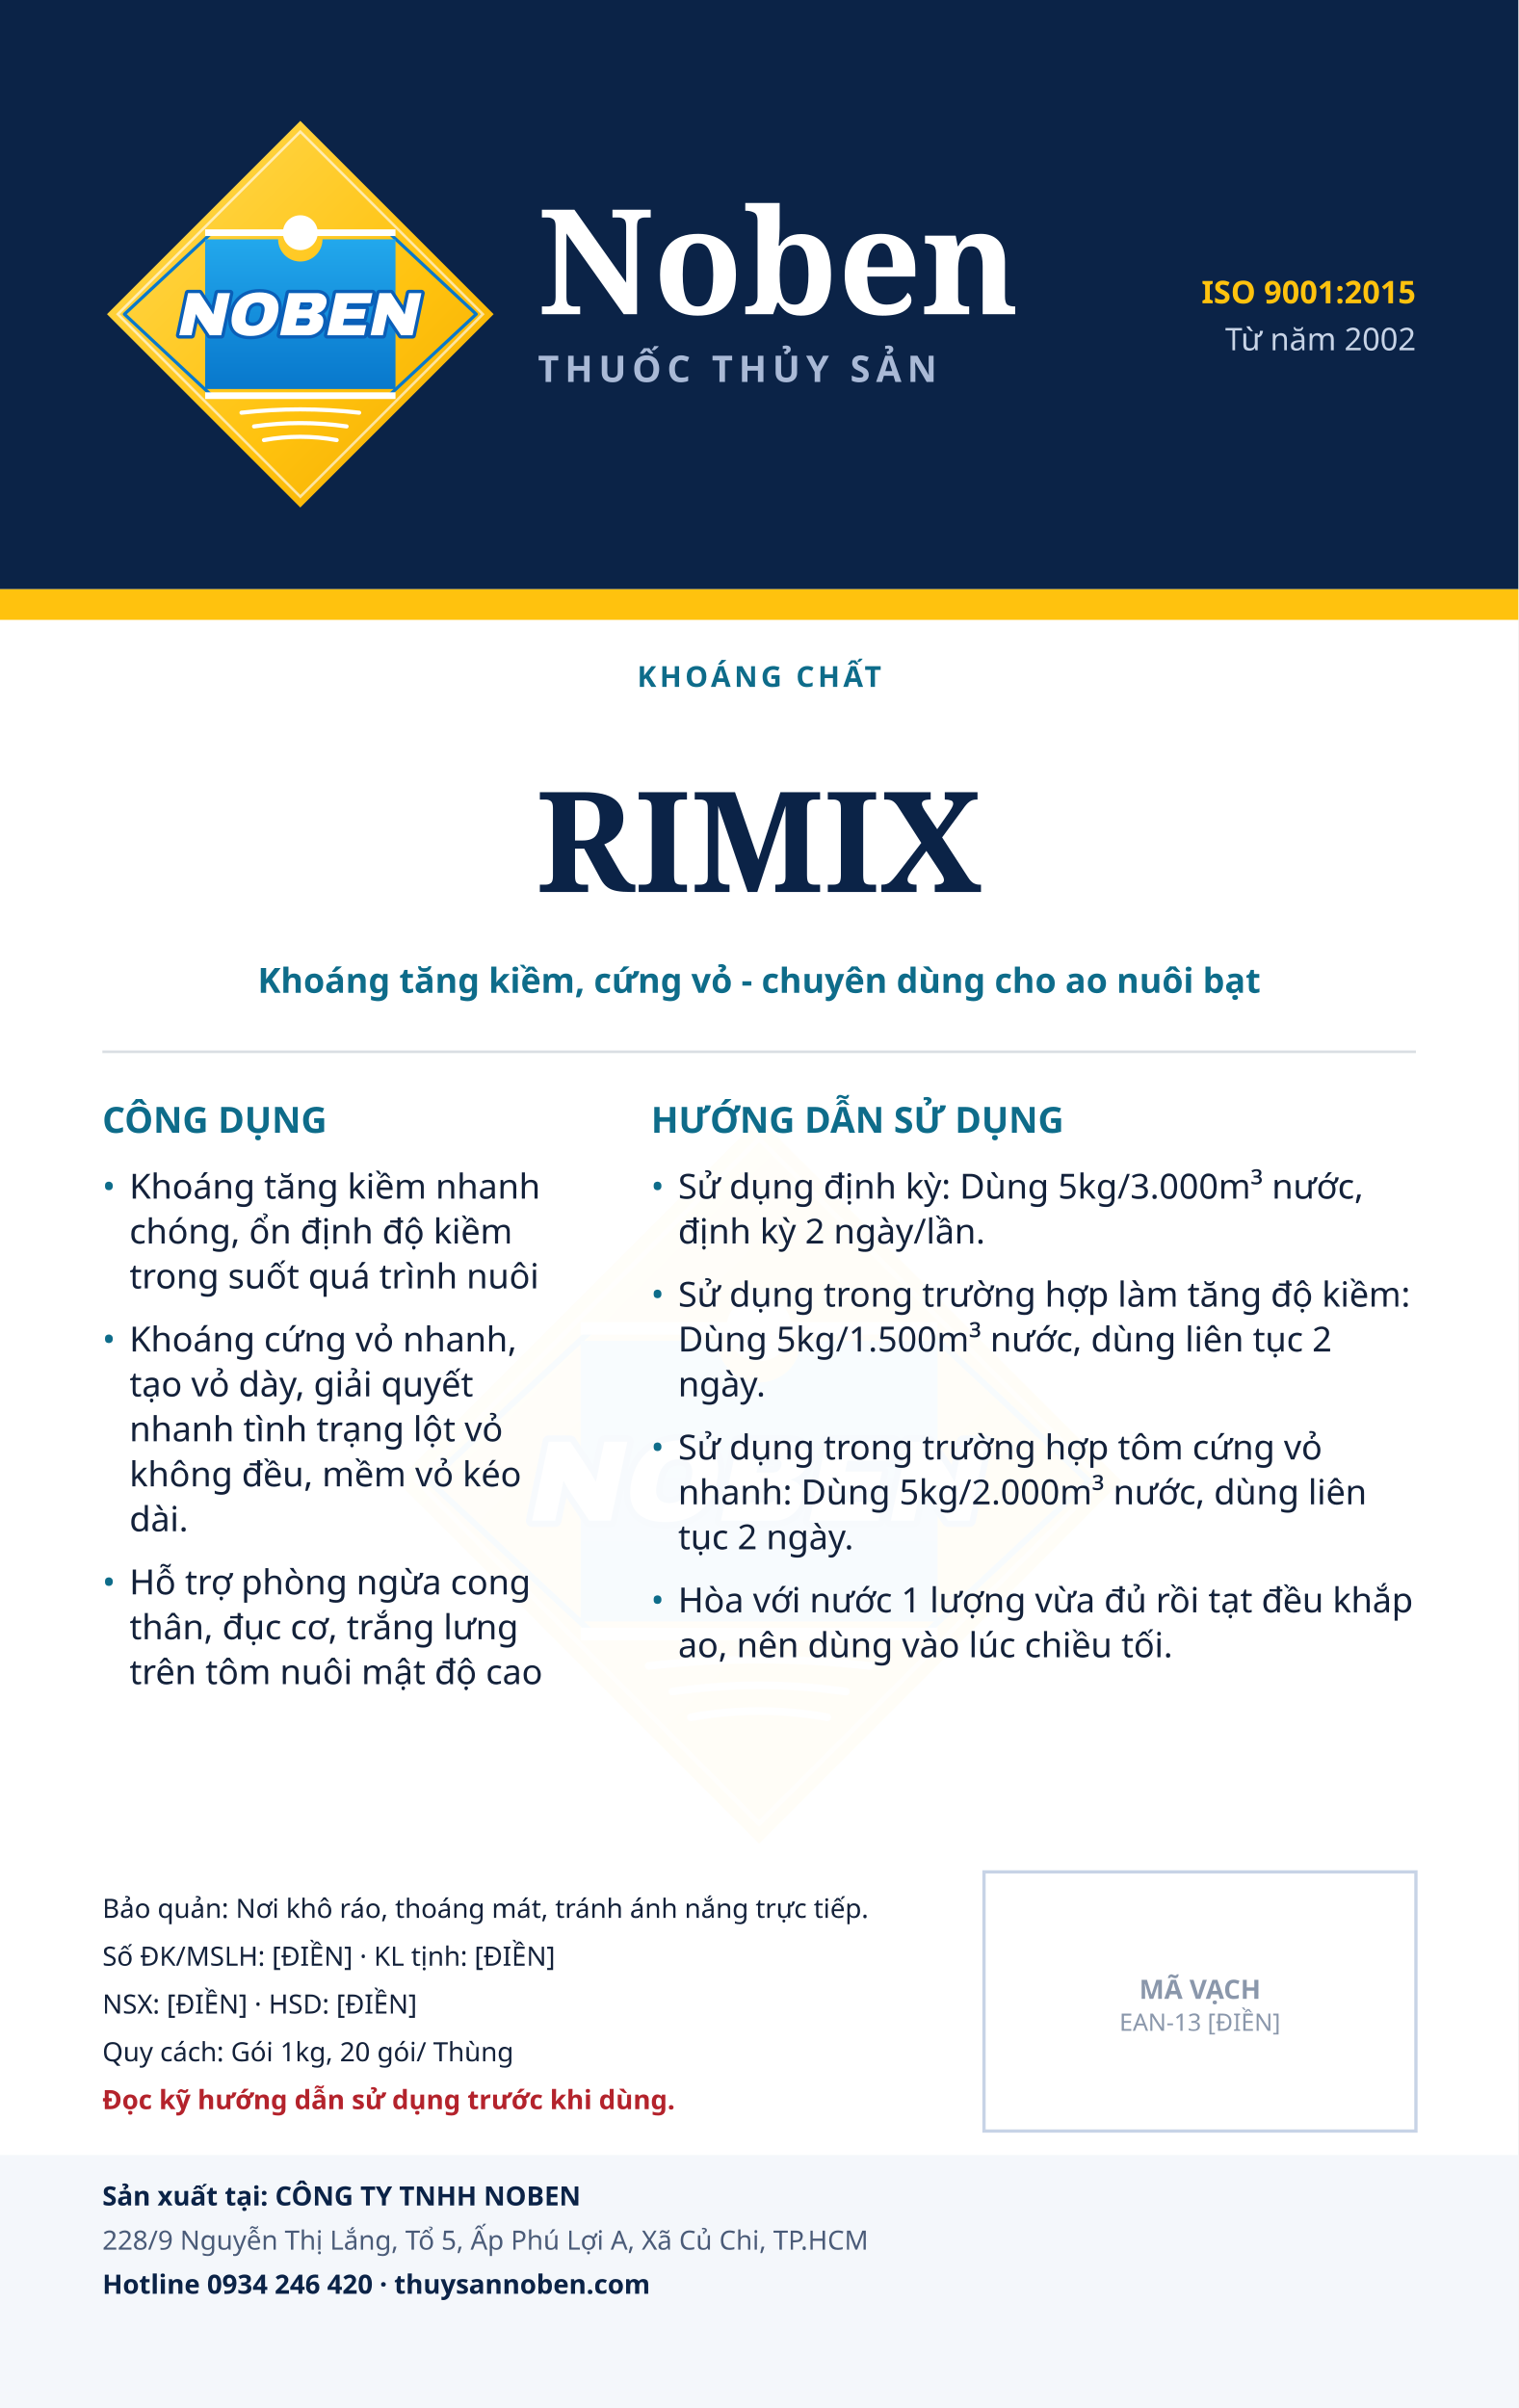
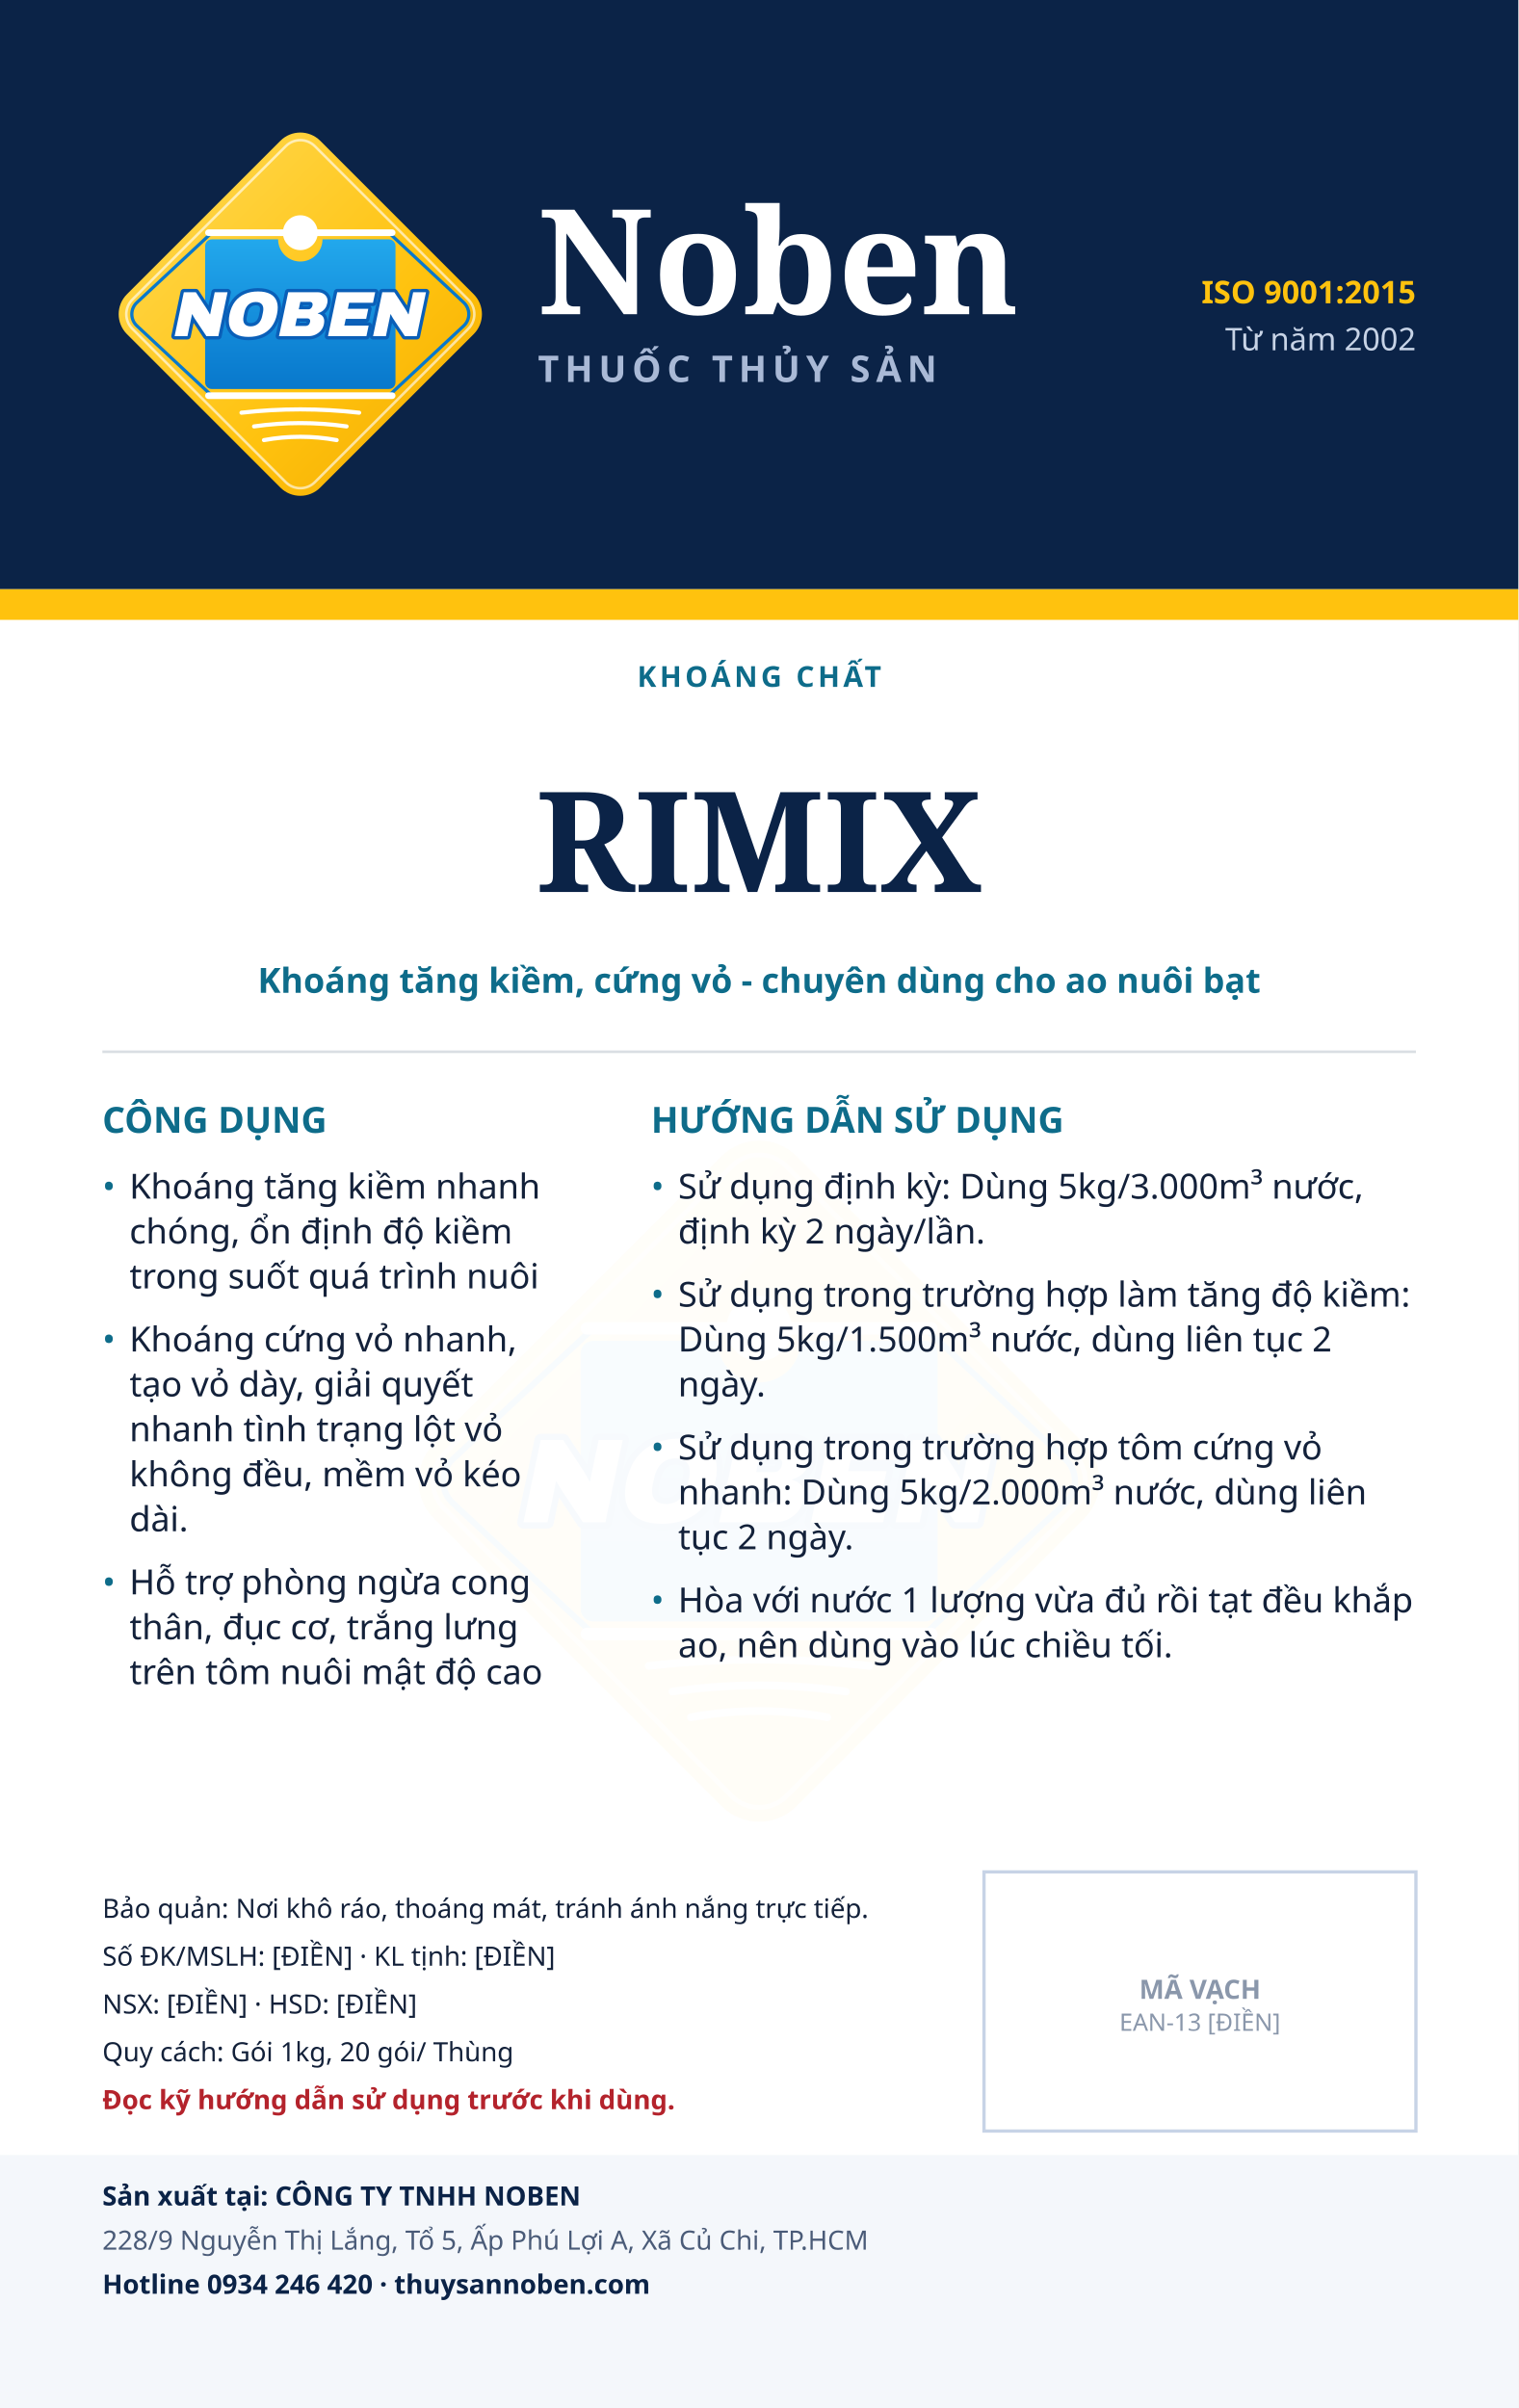
<svg xmlns="http://www.w3.org/2000/svg" xmlns:xlink="http://www.w3.org/1999/xlink" width="116mm" height="183.98mm" viewBox="-3 -3 116 183.98" data-trim="110 177.98" data-tran-le="3" data-an-toan="4.82">
  <defs>
    <clipPath id="nb-trang-giua">
      <rect x="0" y="44.36" width="110" height="117.29" />
    </clipPath>
  </defs>
  <g id="nen">
    <rect x="-3" y="-3" width="116" height="183.98" fill="#ffffff" />
    <rect x="-3" y="161.65" width="116" height="19.33" fill="#f4f7fb" />
    <g opacity="0.035" clip-path="url(#nb-trang-giua)">
      <use href="#nb-mark-art" xlink:href="#nb-mark-art" transform="translate(26.64 81.81) scale(0.11077)" />
    </g>
  </g>
  <g id="dai-thuong-hieu" data-khung="38.09 0 67.09 42.02">
    <rect x="-3" y="-3" width="116" height="45.02" fill="#0b2347" />
    <rect x="-3" y="42.02" width="116" height="2.34" fill="#ffc20e" />
    <text font-family="'Playfair Display ExtraBold', 'Playfair Display', serif" font-weight="800" font-size="11.18" fill="#ffffff" x="38.09" y="21.01">Noben</text>
    <text font-family="'Be Vietnam Pro SemiBold', 'Be Vietnam Pro', sans-serif" font-weight="600" font-size="2.79" fill="#a9b9d6" letter-spacing="0.45" x="38.09" y="26.18">THUỐC THỦY SẢN</text>
    <text font-family="'Be Vietnam Pro SemiBold', 'Be Vietnam Pro', sans-serif" font-weight="600" font-size="2.39" fill="#ffc20e" text-anchor="end" x="105.18" y="20.17">ISO 9001:2015</text>
    <text font-family="'Be Vietnam Pro', sans-serif" font-weight="400" font-size="2.39" fill="#c7d3e6" text-anchor="end" x="105.18" y="23.76">Từ năm 2002</text>
  </g>
  <g id="logo">
    <g transform="translate(4.82 5.88) scale(0.05908)">
      <g id="nb-mark-art">
        <defs>
          <linearGradient id="nb-g" x1="0" y1="0" x2="1" y2="1">
            <stop offset="0" stop-color="#ffdb57" />
            <stop offset=".618" stop-color="#ffc20e" />
            <stop offset="1" stop-color="#f2a900" />
          </linearGradient>
          <linearGradient id="nb-b" x1="0" y1="0" x2="0" y2="1">
            <stop offset="0" stop-color="#22a8ec" />
            <stop offset=".618" stop-color="#1289d8" />
            <stop offset="1" stop-color="#0878cc" />
          </linearGradient>
        </defs>
-         <path d="M256 6 L506 256 L256 506 L6 256 Z" fill="url(#nb-g)" />
-         <path d="M256 19.93 L492.07 256 L256 492.07 L19.93 256 Z" fill="none" stroke="#fff" stroke-opacity=".618" stroke-width="3.29" />
-         <path d="M370.48 150.62 L483.46 256 L370.48 361.38 M141.52 150.62 L28.54 256 L141.52 361.38" fill="none" stroke="#0878cc" stroke-width="4.18" stroke-linejoin="round" stroke-linecap="round" />
-         <path d="M132.91 150.62 H379.09 M132.91 361.38 H379.09" stroke="#fff" stroke-width="8.61" />
-         <path d="M132.91 159.23 H227.33 A28.67 28.67 0 0 0 284.67 159.23 H379.09 V352.77 H132.91 Z" fill="url(#nb-b)" />
+         <path d="M281.79 31.79 L480.21 230.21 A36.47 36.47 0 0 1 480.21 281.79 L281.79 480.21 A36.47 36.47 0 0 1 230.21 480.21 L31.79 281.79 A36.47 36.47 0 0 1 31.79 230.21 L230.21 31.79 A36.47 36.47 0 0 1 281.79 31.79 Z" fill="url(#nb-g)" />
+         <path d="M274.83 38.76 L473.24 237.17 A26.62 26.62 0 0 1 473.24 274.83 L274.83 473.24 A26.62 26.62 0 0 1 237.17 473.24 L38.76 274.83 A26.62 26.62 0 0 1 38.76 237.17 L237.17 38.76 A26.62 26.62 0 0 1 274.83 38.76 Z" fill="none" stroke="#fff" stroke-opacity=".618" stroke-width="3.29" />
+         <path d="M370.48 150.62 L467.36 240.98 A20.53 20.53 0 0 1 467.36 271.02 L370.48 361.38 M141.52 150.62 L44.64 240.98 A20.53 20.53 0 0 0 44.64 271.02 L141.52 361.38" fill="none" stroke="#0878cc" stroke-width="4.18" stroke-linejoin="round" stroke-linecap="round" />
+         <rect x="132.91" y="146.31" width="246.19" height="8.61" rx="4.31" fill="#fff" />
+         <rect x="132.91" y="357.08" width="246.19" height="8.61" rx="4.31" fill="#fff" />
+         <path d="M141.52 159.23 H227.33 A28.67 28.67 0 0 0 284.67 159.23 H370.48 A8.61 8.61 0 0 1 379.09 167.84 V344.16 A8.61 8.61 0 0 1 370.48 352.77 H141.52 A8.61 8.61 0 0 1 132.91 344.16 V167.84 A8.61 8.61 0 0 1 141.52 159.23 Z" fill="url(#nb-b)" />
        <circle cx="256" cy="150.62" r="22.54" fill="#fff" />
-         <g transform="translate(93.56 283.26) scale(0.8613)">
-           <path d="M6.808 0.0 20.1 -63.296H37.396L52.312 -40.572Q52.947 -39.652 53.96 -37.904Q54.973 -36.156 56.022 -34.362Q57.071 -32.568 57.575 -31.464L58.074 -31.648Q58.523 -34.224 59.054 -36.754Q59.586 -39.284 59.856 -40.572L64.628 -63.296H83.12L69.828 0.0H52.624L35.765 -25.3Q34.587 -27.14 33.802 -28.658Q33.017 -30.176 32.295 -31.556L31.796 -31.372Q31.521 -29.624 31.154 -27.876Q30.787 -26.128 30.613 -25.3L25.3 0.0Z M113.676 1.104Q102.912 1.104 96.049 -2.576Q89.186 -6.256 86.674 -13.57Q84.162 -20.884 86.422 -31.648Q88.702 -42.504 94.276 -49.772Q99.85 -57.04 108.259 -60.72Q116.668 -64.4 127.432 -64.4Q138.288 -64.4 145.151 -60.72Q152.014 -57.04 154.536 -49.772Q157.058 -42.504 154.778 -31.648Q152.518 -20.884 146.934 -13.57Q141.35 -6.256 132.941 -2.576Q124.532 1.104 113.676 1.104ZM116.864 -14.076Q120.176 -14.076 122.928 -15.134Q125.68 -16.192 127.788 -18.124Q129.896 -20.056 131.294 -22.77Q132.692 -25.484 133.368 -28.704L134.604 -34.592Q135.281 -37.812 135.022 -40.526Q134.764 -43.24 133.468 -45.172Q132.172 -47.104 129.864 -48.162Q127.556 -49.22 124.244 -49.22Q120.932 -49.22 118.18 -48.162Q115.428 -47.104 113.366 -45.172Q111.304 -43.24 109.906 -40.526Q108.509 -37.812 107.832 -34.592L106.596 -28.704Q105.92 -25.484 106.178 -22.77Q106.436 -20.056 107.686 -18.124Q108.936 -16.192 111.244 -15.134Q113.552 -14.076 116.864 -14.076Z M158.08 0.0 171.372 -63.296H213.508Q218.292 -63.296 221.833 -61.318Q225.373 -59.34 227.031 -55.844Q228.689 -52.348 227.723 -47.748Q226.757 -43.148 224.667 -40.204Q222.577 -37.26 219.827 -35.558Q217.078 -33.856 214.052 -33.028L213.975 -32.66Q217.132 -31.924 219.469 -30.13Q221.807 -28.336 222.786 -25.116Q223.766 -21.896 222.704 -16.836Q221.641 -11.776 218.365 -8.004Q215.089 -4.232 210.504 -2.116Q205.92 0.0 200.768 0.0ZM181.503 -14.72H196.959Q199.075 -14.72 200.672 -16.192Q202.269 -17.664 202.888 -20.608Q203.177 -21.988 202.821 -23.138Q202.464 -24.288 201.542 -24.932Q200.619 -25.576 199.239 -25.576H183.783ZM186.526 -38.64H200.51Q201.982 -38.64 203.139 -39.33Q204.296 -40.02 205.165 -41.308Q206.033 -42.596 206.439 -44.528Q206.864 -46.552 205.783 -47.978Q204.703 -49.404 202.771 -49.404H188.787Z M228.932 0.0 242.224 -63.296H296.964L293.776 -48.116H259.368L257.533 -39.376H286.973L283.92 -24.84H254.48L252.452 -15.18H287.504L284.316 0.0Z M294.08 0.0 307.372 -63.296H324.668L339.584 -40.572Q340.219 -39.652 341.232 -37.904Q342.245 -36.156 343.294 -34.362Q344.343 -32.568 344.847 -31.464L345.346 -31.648Q345.795 -34.224 346.326 -36.754Q346.858 -39.284 347.128 -40.572L351.9 -63.296H370.392L357.1 0.0H339.896L323.037 -25.3Q321.859 -27.14 321.074 -28.658Q320.289 -30.176 319.567 -31.556L319.068 -31.372Q318.793 -29.624 318.426 -27.876Q318.059 -26.128 317.885 -25.3L312.572 0.0Z" fill="none" stroke="#0a5fb8" stroke-width="10" stroke-linejoin="round" />
-           <path d="M6.808 0.0 20.1 -63.296H37.396L52.312 -40.572Q52.947 -39.652 53.96 -37.904Q54.973 -36.156 56.022 -34.362Q57.071 -32.568 57.575 -31.464L58.074 -31.648Q58.523 -34.224 59.054 -36.754Q59.586 -39.284 59.856 -40.572L64.628 -63.296H83.12L69.828 0.0H52.624L35.765 -25.3Q34.587 -27.14 33.802 -28.658Q33.017 -30.176 32.295 -31.556L31.796 -31.372Q31.521 -29.624 31.154 -27.876Q30.787 -26.128 30.613 -25.3L25.3 0.0Z M113.676 1.104Q102.912 1.104 96.049 -2.576Q89.186 -6.256 86.674 -13.57Q84.162 -20.884 86.422 -31.648Q88.702 -42.504 94.276 -49.772Q99.85 -57.04 108.259 -60.72Q116.668 -64.4 127.432 -64.4Q138.288 -64.4 145.151 -60.72Q152.014 -57.04 154.536 -49.772Q157.058 -42.504 154.778 -31.648Q152.518 -20.884 146.934 -13.57Q141.35 -6.256 132.941 -2.576Q124.532 1.104 113.676 1.104ZM116.864 -14.076Q120.176 -14.076 122.928 -15.134Q125.68 -16.192 127.788 -18.124Q129.896 -20.056 131.294 -22.77Q132.692 -25.484 133.368 -28.704L134.604 -34.592Q135.281 -37.812 135.022 -40.526Q134.764 -43.24 133.468 -45.172Q132.172 -47.104 129.864 -48.162Q127.556 -49.22 124.244 -49.22Q120.932 -49.22 118.18 -48.162Q115.428 -47.104 113.366 -45.172Q111.304 -43.24 109.906 -40.526Q108.509 -37.812 107.832 -34.592L106.596 -28.704Q105.92 -25.484 106.178 -22.77Q106.436 -20.056 107.686 -18.124Q108.936 -16.192 111.244 -15.134Q113.552 -14.076 116.864 -14.076Z M158.08 0.0 171.372 -63.296H213.508Q218.292 -63.296 221.833 -61.318Q225.373 -59.34 227.031 -55.844Q228.689 -52.348 227.723 -47.748Q226.757 -43.148 224.667 -40.204Q222.577 -37.26 219.827 -35.558Q217.078 -33.856 214.052 -33.028L213.975 -32.66Q217.132 -31.924 219.469 -30.13Q221.807 -28.336 222.786 -25.116Q223.766 -21.896 222.704 -16.836Q221.641 -11.776 218.365 -8.004Q215.089 -4.232 210.504 -2.116Q205.92 0.0 200.768 0.0ZM181.503 -14.72H196.959Q199.075 -14.72 200.672 -16.192Q202.269 -17.664 202.888 -20.608Q203.177 -21.988 202.821 -23.138Q202.464 -24.288 201.542 -24.932Q200.619 -25.576 199.239 -25.576H183.783ZM186.526 -38.64H200.51Q201.982 -38.64 203.139 -39.33Q204.296 -40.02 205.165 -41.308Q206.033 -42.596 206.439 -44.528Q206.864 -46.552 205.783 -47.978Q204.703 -49.404 202.771 -49.404H188.787Z M228.932 0.0 242.224 -63.296H296.964L293.776 -48.116H259.368L257.533 -39.376H286.973L283.92 -24.84H254.48L252.452 -15.18H287.504L284.316 0.0Z M294.08 0.0 307.372 -63.296H324.668L339.584 -40.572Q340.219 -39.652 341.232 -37.904Q342.245 -36.156 343.294 -34.362Q344.343 -32.568 344.847 -31.464L345.346 -31.648Q345.795 -34.224 346.326 -36.754Q346.858 -39.284 347.128 -40.572L351.9 -63.296H370.392L357.1 0.0H339.896L323.037 -25.3Q321.859 -27.14 321.074 -28.658Q320.289 -30.176 319.567 -31.556L319.068 -31.372Q318.793 -29.624 318.426 -27.876Q318.059 -26.128 317.885 -25.3L312.572 0.0Z" fill="#fff" />
+         <g transform="translate(93.46 284.39) scale(0.89704)">
+           <g fill="none" stroke="#0a5fb8" stroke-width="9.6" stroke-linejoin="round">
+             <path transform="translate(-6.81 0)" d="M6.808 0.0 20.1 -63.296H37.396L52.312 -40.572Q52.947 -39.652 53.96 -37.904Q54.973 -36.156 56.022 -34.362Q57.071 -32.568 57.575 -31.464L58.074 -31.648Q58.523 -34.224 59.054 -36.754Q59.586 -39.284 59.856 -40.572L64.628 -63.296H83.12L69.828 0.0H52.624L35.765 -25.3Q34.587 -27.14 33.802 -28.658Q33.017 -30.176 32.295 -31.556L31.796 -31.372Q31.521 -29.624 31.154 -27.876Q30.787 -26.128 30.613 -25.3L25.3 0.0Z " />
+             <path transform="translate(-7.2 0)" d="M113.676 1.104Q102.912 1.104 96.049 -2.576Q89.186 -6.256 86.674 -13.57Q84.162 -20.884 86.422 -31.648Q88.702 -42.504 94.276 -49.772Q99.85 -57.04 108.259 -60.72Q116.668 -64.4 127.432 -64.4Q138.288 -64.4 145.151 -60.72Q152.014 -57.04 154.536 -49.772Q157.058 -42.504 154.778 -31.648Q152.518 -20.884 146.934 -13.57Q141.35 -6.256 132.941 -2.576Q124.532 1.104 113.676 1.104ZM116.864 -14.076Q120.176 -14.076 122.928 -15.134Q125.68 -16.192 127.788 -18.124Q129.896 -20.056 131.294 -22.77Q132.692 -25.484 133.368 -28.704L134.604 -34.592Q135.281 -37.812 135.022 -40.526Q134.764 -43.24 133.468 -45.172Q132.172 -47.104 129.864 -48.162Q127.556 -49.22 124.244 -49.22Q120.932 -49.22 118.18 -48.162Q115.428 -47.104 113.366 -45.172Q111.304 -43.24 109.906 -40.526Q108.509 -37.812 107.832 -34.592L106.596 -28.704Q105.92 -25.484 106.178 -22.77Q106.436 -20.056 107.686 -18.124Q108.936 -16.192 111.244 -15.134Q113.552 -14.076 116.864 -14.076Z " />
+             <path transform="translate(-7.59 0)" d="M158.08 0.0 171.372 -63.296H213.508Q218.292 -63.296 221.833 -61.318Q225.373 -59.34 227.031 -55.844Q228.689 -52.348 227.723 -47.748Q226.757 -43.148 224.667 -40.204Q222.577 -37.26 219.827 -35.558Q217.078 -33.856 214.052 -33.028L213.975 -32.66Q217.132 -31.924 219.469 -30.13Q221.807 -28.336 222.786 -25.116Q223.766 -21.896 222.704 -16.836Q221.641 -11.776 218.365 -8.004Q215.089 -4.232 210.504 -2.116Q205.92 0.0 200.768 0.0ZM181.503 -14.72H196.959Q199.075 -14.72 200.672 -16.192Q202.269 -17.664 202.888 -20.608Q203.177 -21.988 202.821 -23.138Q202.464 -24.288 201.542 -24.932Q200.619 -25.576 199.239 -25.576H183.783ZM186.526 -38.64H200.51Q201.982 -38.64 203.139 -39.33Q204.296 -40.02 205.165 -41.308Q206.033 -42.596 206.439 -44.528Q206.864 -46.552 205.783 -47.978Q204.703 -49.404 202.771 -49.404H188.787Z " />
+             <path transform="translate(-7.8 0)" d="M228.932 0.0 242.224 -63.296H296.964L293.776 -48.116H259.368L257.533 -39.376H286.973L283.92 -24.84H254.48L252.452 -15.18H287.504L284.316 0.0Z " />
+             <path transform="translate(-8 0)" d="M294.08 0.0 307.372 -63.296H324.668L339.584 -40.572Q340.219 -39.652 341.232 -37.904Q342.245 -36.156 343.294 -34.362Q344.343 -32.568 344.847 -31.464L345.346 -31.648Q345.795 -34.224 346.326 -36.754Q346.858 -39.284 347.128 -40.572L351.9 -63.296H370.392L357.1 0.0H339.896L323.037 -25.3Q321.859 -27.14 321.074 -28.658Q320.289 -30.176 319.567 -31.556L319.068 -31.372Q318.793 -29.624 318.426 -27.876Q318.059 -26.128 317.885 -25.3L312.572 0.0Z" />
+           </g>
+           <g fill="#fff">
+             <path transform="translate(-6.81 0)" d="M6.808 0.0 20.1 -63.296H37.396L52.312 -40.572Q52.947 -39.652 53.96 -37.904Q54.973 -36.156 56.022 -34.362Q57.071 -32.568 57.575 -31.464L58.074 -31.648Q58.523 -34.224 59.054 -36.754Q59.586 -39.284 59.856 -40.572L64.628 -63.296H83.12L69.828 0.0H52.624L35.765 -25.3Q34.587 -27.14 33.802 -28.658Q33.017 -30.176 32.295 -31.556L31.796 -31.372Q31.521 -29.624 31.154 -27.876Q30.787 -26.128 30.613 -25.3L25.3 0.0Z " />
+             <path transform="translate(-7.2 0)" d="M113.676 1.104Q102.912 1.104 96.049 -2.576Q89.186 -6.256 86.674 -13.57Q84.162 -20.884 86.422 -31.648Q88.702 -42.504 94.276 -49.772Q99.85 -57.04 108.259 -60.72Q116.668 -64.4 127.432 -64.4Q138.288 -64.4 145.151 -60.72Q152.014 -57.04 154.536 -49.772Q157.058 -42.504 154.778 -31.648Q152.518 -20.884 146.934 -13.57Q141.35 -6.256 132.941 -2.576Q124.532 1.104 113.676 1.104ZM116.864 -14.076Q120.176 -14.076 122.928 -15.134Q125.68 -16.192 127.788 -18.124Q129.896 -20.056 131.294 -22.77Q132.692 -25.484 133.368 -28.704L134.604 -34.592Q135.281 -37.812 135.022 -40.526Q134.764 -43.24 133.468 -45.172Q132.172 -47.104 129.864 -48.162Q127.556 -49.22 124.244 -49.22Q120.932 -49.22 118.18 -48.162Q115.428 -47.104 113.366 -45.172Q111.304 -43.24 109.906 -40.526Q108.509 -37.812 107.832 -34.592L106.596 -28.704Q105.92 -25.484 106.178 -22.77Q106.436 -20.056 107.686 -18.124Q108.936 -16.192 111.244 -15.134Q113.552 -14.076 116.864 -14.076Z " />
+             <path transform="translate(-7.59 0)" d="M158.08 0.0 171.372 -63.296H213.508Q218.292 -63.296 221.833 -61.318Q225.373 -59.34 227.031 -55.844Q228.689 -52.348 227.723 -47.748Q226.757 -43.148 224.667 -40.204Q222.577 -37.26 219.827 -35.558Q217.078 -33.856 214.052 -33.028L213.975 -32.66Q217.132 -31.924 219.469 -30.13Q221.807 -28.336 222.786 -25.116Q223.766 -21.896 222.704 -16.836Q221.641 -11.776 218.365 -8.004Q215.089 -4.232 210.504 -2.116Q205.92 0.0 200.768 0.0ZM181.503 -14.72H196.959Q199.075 -14.72 200.672 -16.192Q202.269 -17.664 202.888 -20.608Q203.177 -21.988 202.821 -23.138Q202.464 -24.288 201.542 -24.932Q200.619 -25.576 199.239 -25.576H183.783ZM186.526 -38.64H200.51Q201.982 -38.64 203.139 -39.33Q204.296 -40.02 205.165 -41.308Q206.033 -42.596 206.439 -44.528Q206.864 -46.552 205.783 -47.978Q204.703 -49.404 202.771 -49.404H188.787Z " />
+             <path transform="translate(-7.8 0)" d="M228.932 0.0 242.224 -63.296H296.964L293.776 -48.116H259.368L257.533 -39.376H286.973L283.92 -24.84H254.48L252.452 -15.18H287.504L284.316 0.0Z " />
+             <path transform="translate(-8 0)" d="M294.08 0.0 307.372 -63.296H324.668L339.584 -40.572Q340.219 -39.652 341.232 -37.904Q342.245 -36.156 343.294 -34.362Q344.343 -32.568 344.847 -31.464L345.346 -31.648Q345.795 -34.224 346.326 -36.754Q346.858 -39.284 347.128 -40.572L351.9 -63.296H370.392L357.1 0.0H339.896L323.037 -25.3Q321.859 -27.14 321.074 -28.658Q320.289 -30.176 319.567 -31.556L319.068 -31.372Q318.793 -29.624 318.426 -27.876Q318.059 -26.128 317.885 -25.3L312.572 0.0Z" />
+           </g>
        </g>
        <path d="M179.92 383.41 Q256 374.8 332.08 383.41 M196.19 401.13 Q256 392.52 315.81 401.13 M208.98 418.85 Q256 410.24 303.02 418.85" fill="none" stroke="#fff" stroke-width="5.32" stroke-linecap="round" />
      </g>
    </g>
  </g>
  <g id="ten-san-pham" data-khung="4.82 44.36 100.36 35.96">
    <text font-family="'Be Vietnam Pro SemiBold', 'Be Vietnam Pro', sans-serif" font-weight="600" font-size="2.2" fill="#0e6c8a" text-anchor="middle" letter-spacing="0.26">
      <tspan x="55" y="49.48">KHOÁNG CHẤT</tspan>
    </text>
    <text font-family="'Playfair Display ExtraBold', 'Playfair Display', serif" font-weight="800" font-size="10.68" fill="#0b2347" text-anchor="middle">
      <tspan x="55" y="65.15">RIMIX</tspan>
    </text>
    <text font-family="'Be Vietnam Pro SemiBold', 'Be Vietnam Pro', sans-serif" font-weight="600" font-size="2.64" fill="#0e6c8a" text-anchor="middle">
      <tspan x="55" y="72.85">Khoáng tăng kiềm, cứng vỏ - chuyên dùng cho ao nuôi bạt</tspan>
    </text>
  </g>
  <g id="cong-dung" data-khung="4.82 80.32 36.12 46.06">
    <line x1="4.82" y1="77.36" x2="105.18" y2="77.36" stroke="#0b2347" stroke-opacity="0.15" stroke-width="0.2" />
    <text font-family="'Be Vietnam Pro SemiBold', 'Be Vietnam Pro', sans-serif" font-weight="600" font-size="2.75" fill="#0e6c8a">
      <tspan x="4.82" y="83.55">CÔNG DỤNG</tspan>
    </text>
    <text font-family="'Be Vietnam Pro', sans-serif" font-weight="400" font-size="2.64" fill="#0e6c8a" x="4.82" y="88.58">•</text>
    <text font-family="'Be Vietnam Pro', sans-serif" font-weight="400" font-size="2.64" fill="#13213a">
      <tspan x="6.89" y="88.58">Khoáng tăng kiềm nhanh</tspan>
      <tspan x="6.89" y="92.01">chóng, ổn định độ kiềm</tspan>
      <tspan x="6.89" y="95.44">trong suốt quá trình nuôi</tspan>
    </text>
    <text font-family="'Be Vietnam Pro', sans-serif" font-weight="400" font-size="2.64" fill="#0e6c8a" x="4.82" y="100.26">•</text>
    <text font-family="'Be Vietnam Pro', sans-serif" font-weight="400" font-size="2.64" fill="#13213a">
      <tspan x="6.89" y="100.26">Khoáng cứng vỏ nhanh,</tspan>
      <tspan x="6.89" y="103.69">tạo vỏ dày, giải quyết</tspan>
      <tspan x="6.89" y="107.12">nhanh tình trạng lột vỏ</tspan>
      <tspan x="6.89" y="110.56">không đều, mềm vỏ kéo</tspan>
      <tspan x="6.89" y="113.99">dài.</tspan>
    </text>
    <text font-family="'Be Vietnam Pro', sans-serif" font-weight="400" font-size="2.64" fill="#0e6c8a" x="4.82" y="118.81">•</text>
    <text font-family="'Be Vietnam Pro', sans-serif" font-weight="400" font-size="2.64" fill="#13213a">
      <tspan x="6.89" y="118.81">Hỗ trợ phòng ngừa cong</tspan>
      <tspan x="6.89" y="122.24">thân, đục cơ, trắng lưng</tspan>
      <tspan x="6.89" y="125.67">trên tôm nuôi mật độ cao</tspan>
    </text>
  </g>
  <g id="huong-dan" data-khung="46.74 80.32 58.44 44.02">
    <text font-family="'Be Vietnam Pro SemiBold', 'Be Vietnam Pro', sans-serif" font-weight="600" font-size="2.75" fill="#0e6c8a">
      <tspan x="46.74" y="83.55">HƯỚNG DẪN SỬ DỤNG</tspan>
    </text>
    <text font-family="'Be Vietnam Pro', sans-serif" font-weight="400" font-size="2.64" fill="#0e6c8a" x="46.74" y="88.58">•</text>
    <text font-family="'Be Vietnam Pro', sans-serif" font-weight="400" font-size="2.64" fill="#13213a">
      <tspan x="48.81" y="88.58">Sử dụng định kỳ: Dùng 5kg/3.000m³ nước,</tspan>
      <tspan x="48.81" y="92.01">định kỳ 2 ngày/lần.</tspan>
    </text>
    <text font-family="'Be Vietnam Pro', sans-serif" font-weight="400" font-size="2.64" fill="#0e6c8a" x="46.74" y="96.83">•</text>
    <text font-family="'Be Vietnam Pro', sans-serif" font-weight="400" font-size="2.64" fill="#13213a">
      <tspan x="48.81" y="96.83">Sử dụng trong trường hợp làm tăng độ kiềm:</tspan>
      <tspan x="48.81" y="100.26">Dùng 5kg/1.500m³ nước, dùng liên tục 2</tspan>
      <tspan x="48.81" y="103.69">ngày.</tspan>
    </text>
    <text font-family="'Be Vietnam Pro', sans-serif" font-weight="400" font-size="2.64" fill="#0e6c8a" x="46.74" y="108.51">•</text>
    <text font-family="'Be Vietnam Pro', sans-serif" font-weight="400" font-size="2.64" fill="#13213a">
      <tspan x="48.81" y="108.51">Sử dụng trong trường hợp tôm cứng vỏ</tspan>
      <tspan x="48.81" y="111.94">nhanh: Dùng 5kg/2.000m³ nước, dùng liên</tspan>
      <tspan x="48.81" y="115.37">tục 2 ngày.</tspan>
    </text>
    <text font-family="'Be Vietnam Pro', sans-serif" font-weight="400" font-size="2.64" fill="#0e6c8a" x="46.74" y="120.19">•</text>
    <text font-family="'Be Vietnam Pro', sans-serif" font-weight="400" font-size="2.64" fill="#13213a">
      <tspan x="48.81" y="120.19">Hòa với nước 1 lượng vừa đủ rồi tạt đều khắp</tspan>
      <tspan x="48.81" y="123.62">ao, nên dùng vào lúc chiều tối.</tspan>
    </text>
  </g>
  <g id="thanh-phan">
</g>
  <g id="phap-ly" data-khung="4.82 140.02 100.36 33.14">
    <text font-family="'Be Vietnam Pro', sans-serif" font-weight="400" font-size="2.03" fill="#13213a">
      <tspan x="4.82" y="143.53">Bảo quản: Nơi khô ráo, thoáng mát, tránh ánh nắng trực tiếp.</tspan>
    </text>
    <text font-family="'Be Vietnam Pro', sans-serif" font-weight="400" font-size="2.03" fill="#13213a">
      <tspan x="4.82" y="147.19">Số ĐK/MSLH: [ĐIỀN] · KL tịnh: [ĐIỀN]</tspan>
    </text>
    <text font-family="'Be Vietnam Pro', sans-serif" font-weight="400" font-size="2.03" fill="#13213a">
      <tspan x="4.82" y="150.84">NSX: [ĐIỀN] · HSD: [ĐIỀN]</tspan>
    </text>
    <text font-family="'Be Vietnam Pro', sans-serif" font-weight="400" font-size="2.03" fill="#13213a">
      <tspan x="4.82" y="154.49">Quy cách: Gói 1kg, 20 gói/ Thùng</tspan>
    </text>
    <text font-family="'Be Vietnam Pro SemiBold', 'Be Vietnam Pro', sans-serif" font-weight="600" font-size="2.03" fill="#b4232c">
      <tspan x="4.82" y="158.15">Đọc kỹ hướng dẫn sử dụng trước khi dùng.</tspan>
    </text>
    <text font-family="'Be Vietnam Pro SemiBold', 'Be Vietnam Pro', sans-serif" font-weight="600" font-size="2.03" fill="#0b2347">
      <tspan x="4.82" y="165.51">Sản xuất tại: CÔNG TY TNHH NOBEN</tspan>
    </text>
    <text font-family="'Be Vietnam Pro', sans-serif" font-weight="400" font-size="2.03" fill="#4a5b78">
      <tspan x="4.82" y="168.88">228/9 Nguyễn Thị Lắng, Tổ 5, Ấp Phú Lợi A, Xã Củ Chi, TP.HCM</tspan>
    </text>
    <text font-family="'Be Vietnam Pro SemiBold', 'Be Vietnam Pro', sans-serif" font-weight="600" font-size="2.03" fill="#0b2347">
      <tspan x="4.82" y="172.25">Hotline 0934 246 420 · thuysannoben.com</tspan>
    </text>
  </g>
  <g id="ma-vach" data-khung="72.18 140.02 33 19.8">
    <rect x="72.18" y="140.02" width="33" height="19.8" fill="#ffffff" stroke="#c7d3e6" stroke-width="0.25" />
    <text font-family="'Be Vietnam Pro SemiBold', 'Be Vietnam Pro', sans-serif" font-weight="600" font-size="2.03" fill="#8a97ab" text-anchor="middle" x="88.68" y="149.72">MÃ VẠCH</text>
    <text font-family="'Be Vietnam Pro', sans-serif" font-weight="400" font-size="1.83" fill="#8a97ab" text-anchor="middle" x="88.68" y="152.16">EAN-13 [ĐIỀN]</text>
  </g>
  <g id="vung-an-toan" display="none">
    <rect x="-3" y="-3" width="116" height="183.98" fill="none" stroke="#e6007e" stroke-width="0.2" />
    <rect x="0" y="0" width="110" height="177.98" fill="none" stroke="#00a0e9" stroke-width="0.25" />
    <rect x="4.82" y="4.82" width="100.36" height="168.34" fill="none" stroke="#2fb34a" stroke-width="0.2" stroke-dasharray="1 1" />
    <line x1="0" y1="110" x2="110" y2="110" stroke="#ffc20e" stroke-width="0.2" stroke-dasharray="2 1" />
  </g>
</svg>
